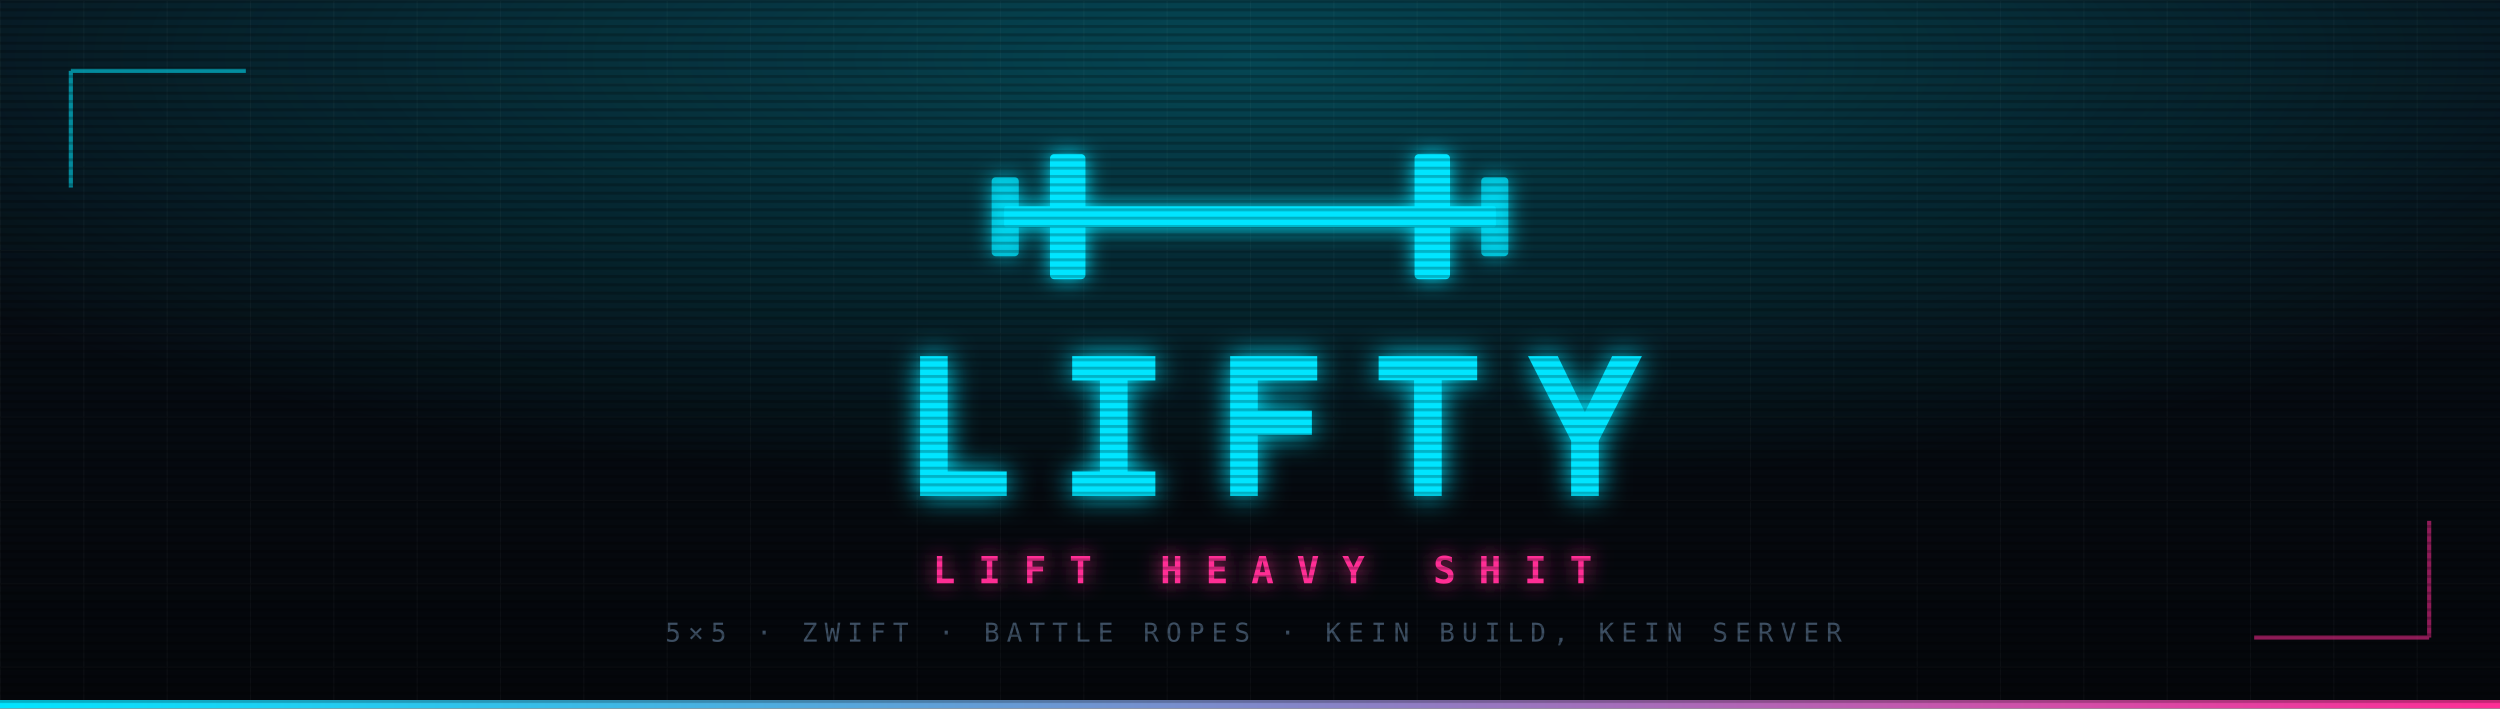
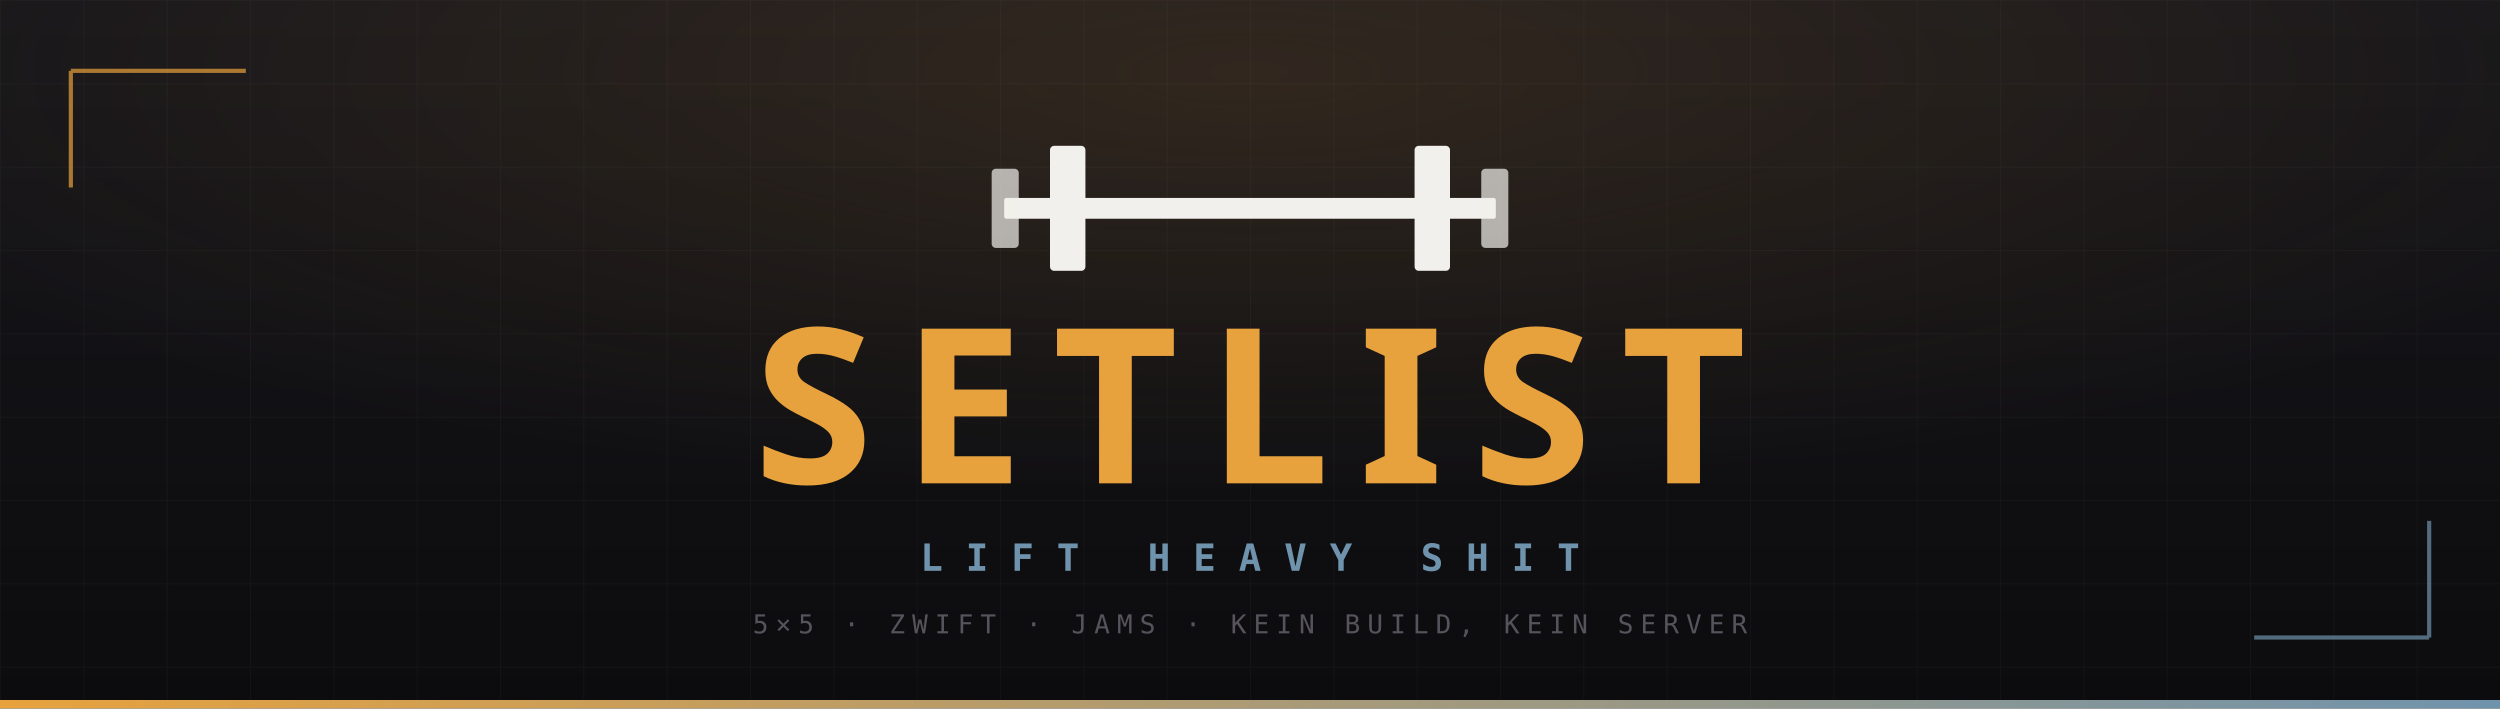
- <svg xmlns="http://www.w3.org/2000/svg" viewBox="0 0 1200 340" width="1200" height="340" role="img" aria-label="lifty">
+ <svg xmlns="http://www.w3.org/2000/svg" viewBox="0 0 1200 340" width="1200" height="340" role="img" aria-label="Setlist">
  <defs>
-     <linearGradient id="sky" x1="0" y1="0" x2="0" y2="1">
-       <stop offset="0" stop-color="#071019" />
-       <stop offset="1" stop-color="#04060a" />
+     <linearGradient id="ground" x1="0" y1="0" x2="0" y2="1">
+       <stop offset="0" stop-color="#17161b" />
+       <stop offset="1" stop-color="#0c0c0e" />
    </linearGradient>
-     <radialGradient id="halo" cx="50%" cy="8%" r="62%">
-       <stop offset="0" stop-color="#00e5ff" stop-opacity=".26" />
-       <stop offset="1" stop-color="#00e5ff" stop-opacity="0" />
+     <radialGradient id="glut" cx="50%" cy="10%" r="60%">
+       <stop offset="0" stop-color="#e8a23d" stop-opacity=".13" />
+       <stop offset="1" stop-color="#e8a23d" stop-opacity="0" />
    </radialGradient>
    <linearGradient id="rule" x1="0" y1="0" x2="1" y2="0">
-       <stop offset="0" stop-color="#00e5ff" />
-       <stop offset="1" stop-color="#ff2d95" />
+       <stop offset="0" stop-color="#e8a23d" />
+       <stop offset="1" stop-color="#6f93ad" />
    </linearGradient>
    <pattern id="grid" width="40" height="40" patternUnits="userSpaceOnUse">
-       <path d="M40 0H0V40" fill="none" stroke="#ffffff" stroke-opacity=".035" stroke-width="1" />
+       <path d="M40 0H0V40" fill="none" stroke="#ffffff" stroke-opacity=".03" stroke-width="1" />
    </pattern>
-     <pattern id="scan" width="4" height="4" patternUnits="userSpaceOnUse">
-       <rect width="4" height="1.4" fill="#000" fill-opacity=".22" />
-     </pattern>
-     <filter id="neon" x="-60%" y="-60%" width="220%" height="220%">
-       <feGaussianBlur stdDeviation="7" result="b" />
-       <feMerge>
-         <feMergeNode in="b" />
-         <feMergeNode in="SourceGraphic" />
-       </feMerge>
-     </filter>
-     <filter id="soft" x="-60%" y="-60%" width="220%" height="220%">
-       <feGaussianBlur stdDeviation="5" result="b" />
-       <feMerge>
-         <feMergeNode in="b" />
-         <feMergeNode in="SourceGraphic" />
-       </feMerge>
-     </filter>
  </defs>
-   <rect width="1200" height="340" fill="url(#sky)" />
+   <rect width="1200" height="340" fill="url(#ground)" />
  <rect width="1200" height="340" fill="url(#grid)" />
-   <rect width="1200" height="340" fill="url(#halo)" />
-   <path d="M34 34h84M34 34v56" fill="none" stroke="#00e5ff" stroke-opacity=".55" stroke-width="2" />
-   <path d="M1166 306h-84M1166 306v-56" fill="none" stroke="#ff2d95" stroke-opacity=".55" stroke-width="2" />
-   <g transform="translate(600 104)" fill="#00e5ff" filter="url(#soft)">
+   <rect width="1200" height="340" fill="url(#glut)" />
+   <path d="M34 34h84M34 34v56" fill="none" stroke="#e8a23d" stroke-opacity=".7" stroke-width="2" />
+   <path d="M1166 306h-84M1166 306v-56" fill="none" stroke="#6f93ad" stroke-opacity=".7" stroke-width="2" />
+   <g transform="translate(600 100)" fill="#f2f0ec">
    <rect x="-118" y="-5" width="236" height="10" rx="1" />
    <rect x="-96" y="-30" width="17" height="60" rx="2" />
    <rect x="79" y="-30" width="17" height="60" rx="2" />
-     <rect x="-124" y="-19" width="13" height="38" rx="2" fill-opacity=".72" />
-     <rect x="111" y="-19" width="13" height="38" rx="2" fill-opacity=".72" />
+     <rect x="-124" y="-19" width="13" height="38" rx="2" fill-opacity=".7" />
+     <rect x="111" y="-19" width="13" height="38" rx="2" fill-opacity=".7" />
  </g>
-   <text x="610" y="238" text-anchor="middle" filter="url(#neon)" font-family="ui-monospace, SFMono-Regular, Menlo, Consolas, monospace" font-size="92" font-weight="700" letter-spacing="20" fill="#00e5ff">LIFTY</text>
-   <text x="606" y="280" text-anchor="middle" filter="url(#soft)" font-family="ui-monospace, SFMono-Regular, Menlo, Consolas, monospace" font-size="18" font-weight="700" letter-spacing="11" fill="#ff2d95">LIFT HEAVY SHIT</text>
-   <text x="601.7" y="308" text-anchor="middle" font-family="ui-monospace, SFMono-Regular, Menlo, Consolas, monospace" font-size="12.5" letter-spacing="3.4" fill="#3d4f63">5×5 · ZWIFT · BATTLE ROPES · KEIN BUILD, KEIN SERVER</text>
+   <text x="600" y="232" text-anchor="middle" font-family="Oswald, 'Arial Narrow', 'Helvetica Neue Condensed', Impact, sans-serif" font-size="104" font-weight="700" letter-spacing="14" fill="#e8a23d">SETLIST</text>
+   <text x="600" y="274" text-anchor="middle" font-family="ui-monospace, SFMono-Regular, Menlo, Consolas, monospace" font-size="18" font-weight="700" letter-spacing="11" fill="#6f93ad">LIFT HEAVY SHIT</text>
+   <text x="600" y="304" text-anchor="middle" font-family="ui-monospace, SFMono-Regular, Menlo, Consolas, monospace" font-size="12.5" letter-spacing="3.4" fill="#57535c">5×5 · ZWIFT · JAMS · KEIN BUILD, KEIN SERVER</text>
  <rect x="0" y="336" width="1200" height="4" fill="url(#rule)" />
-   <rect width="1200" height="340" fill="url(#scan)" />
</svg>
